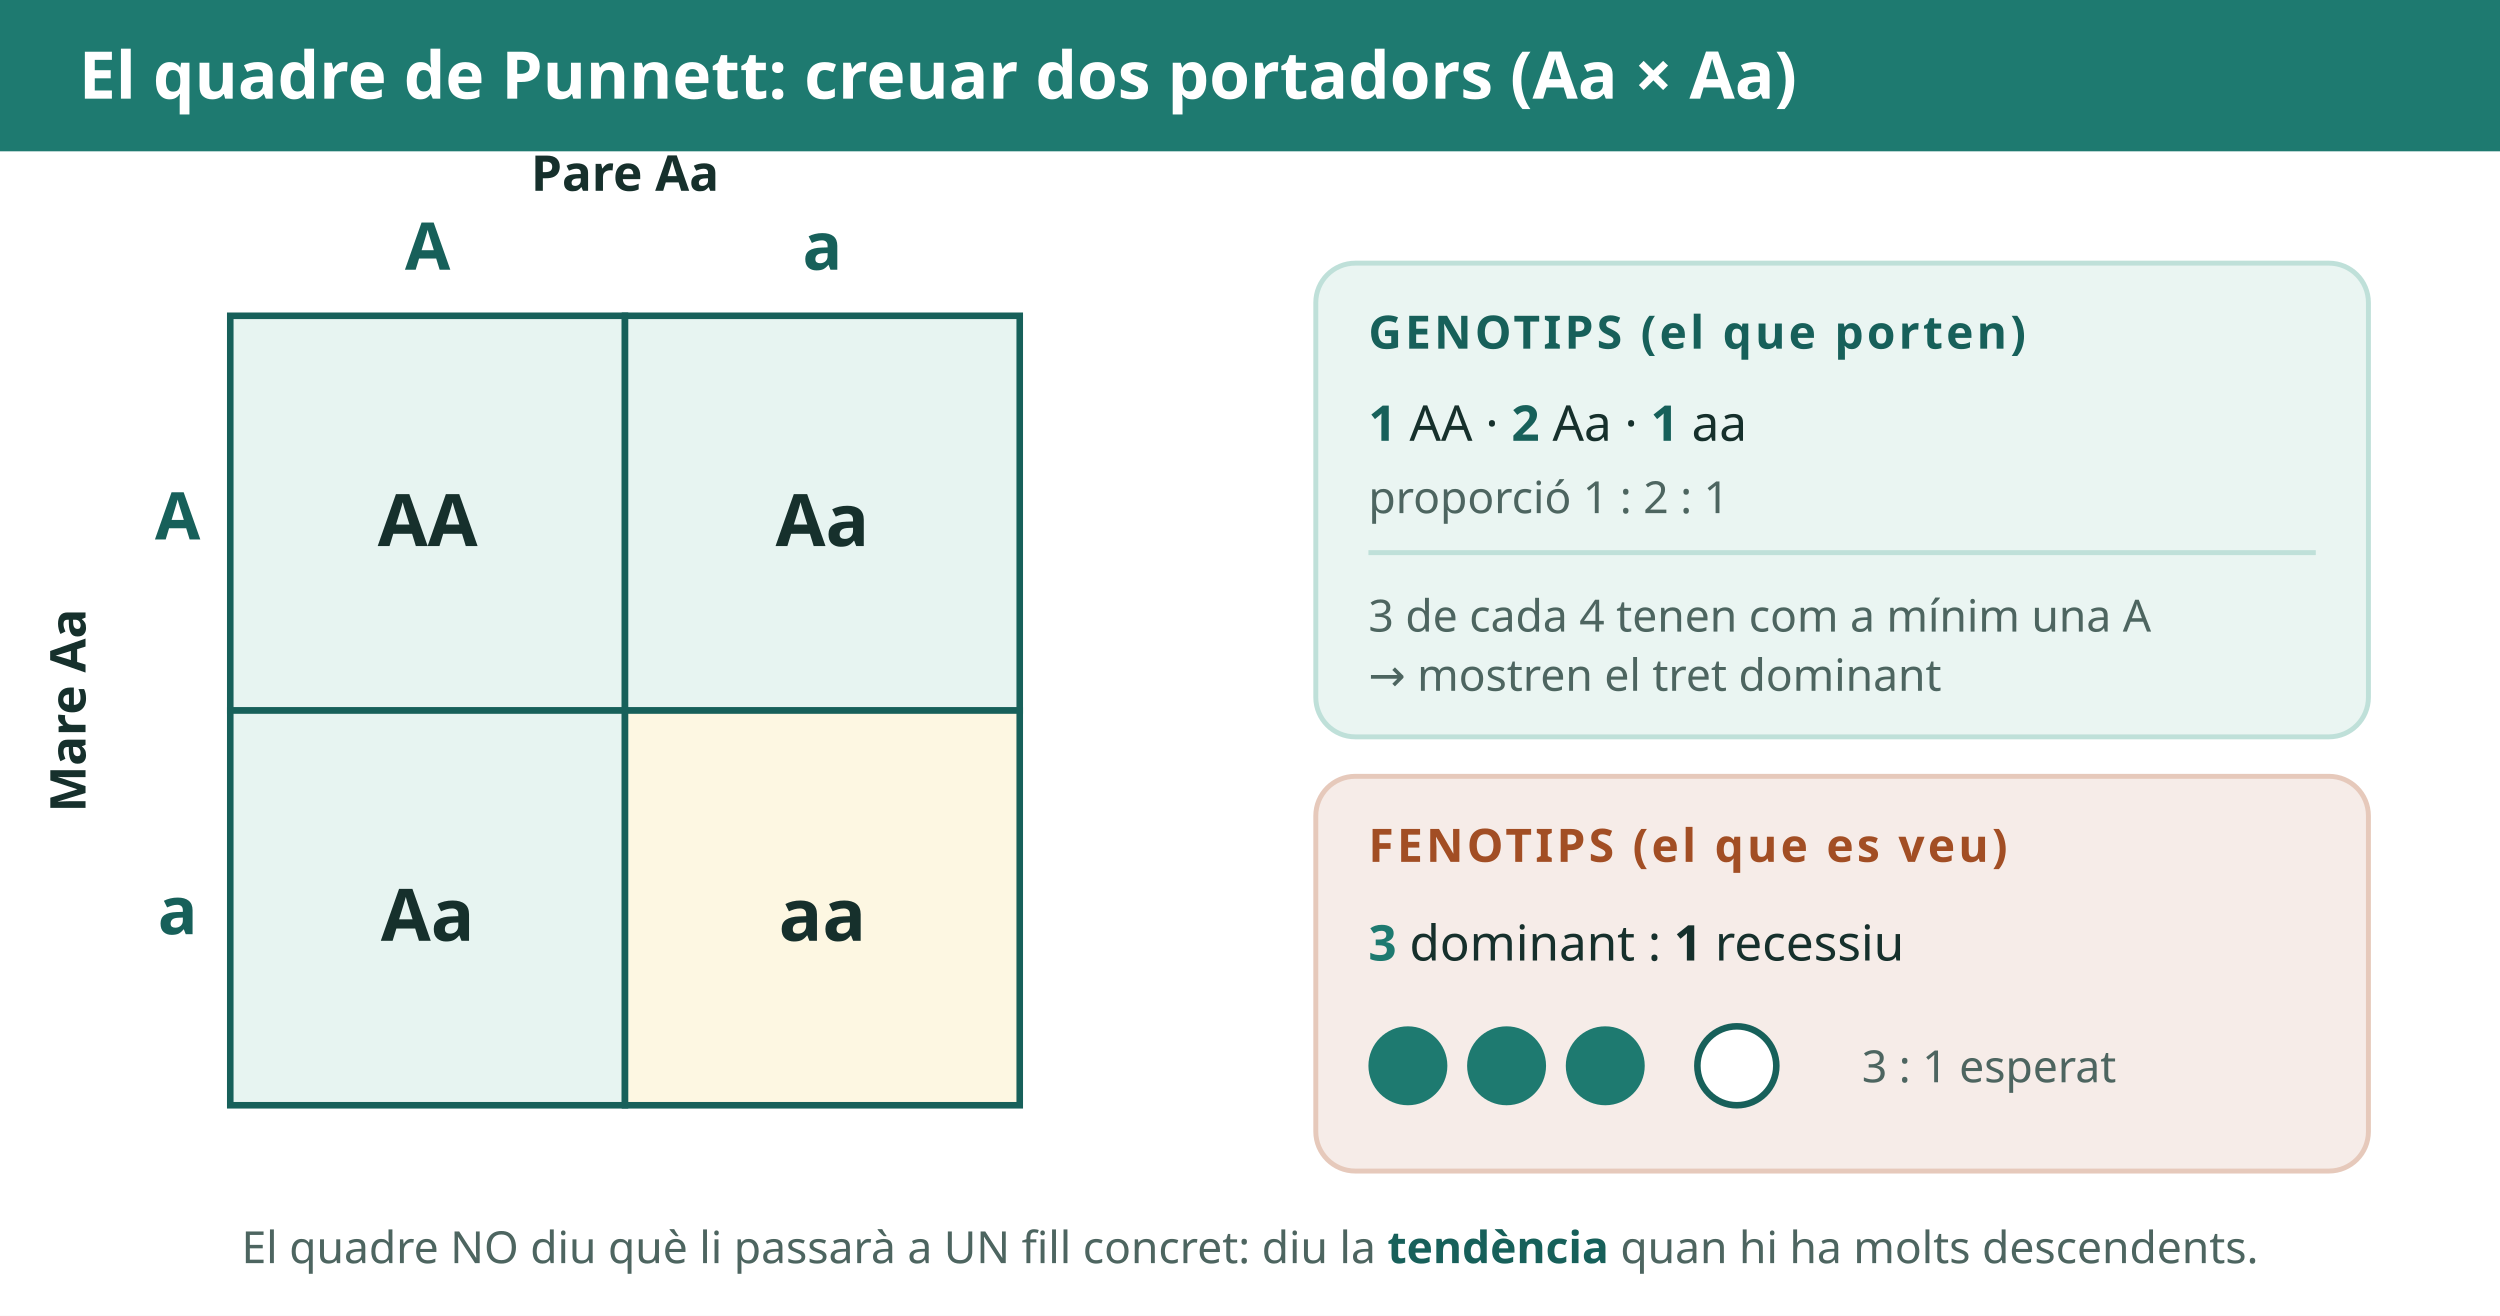
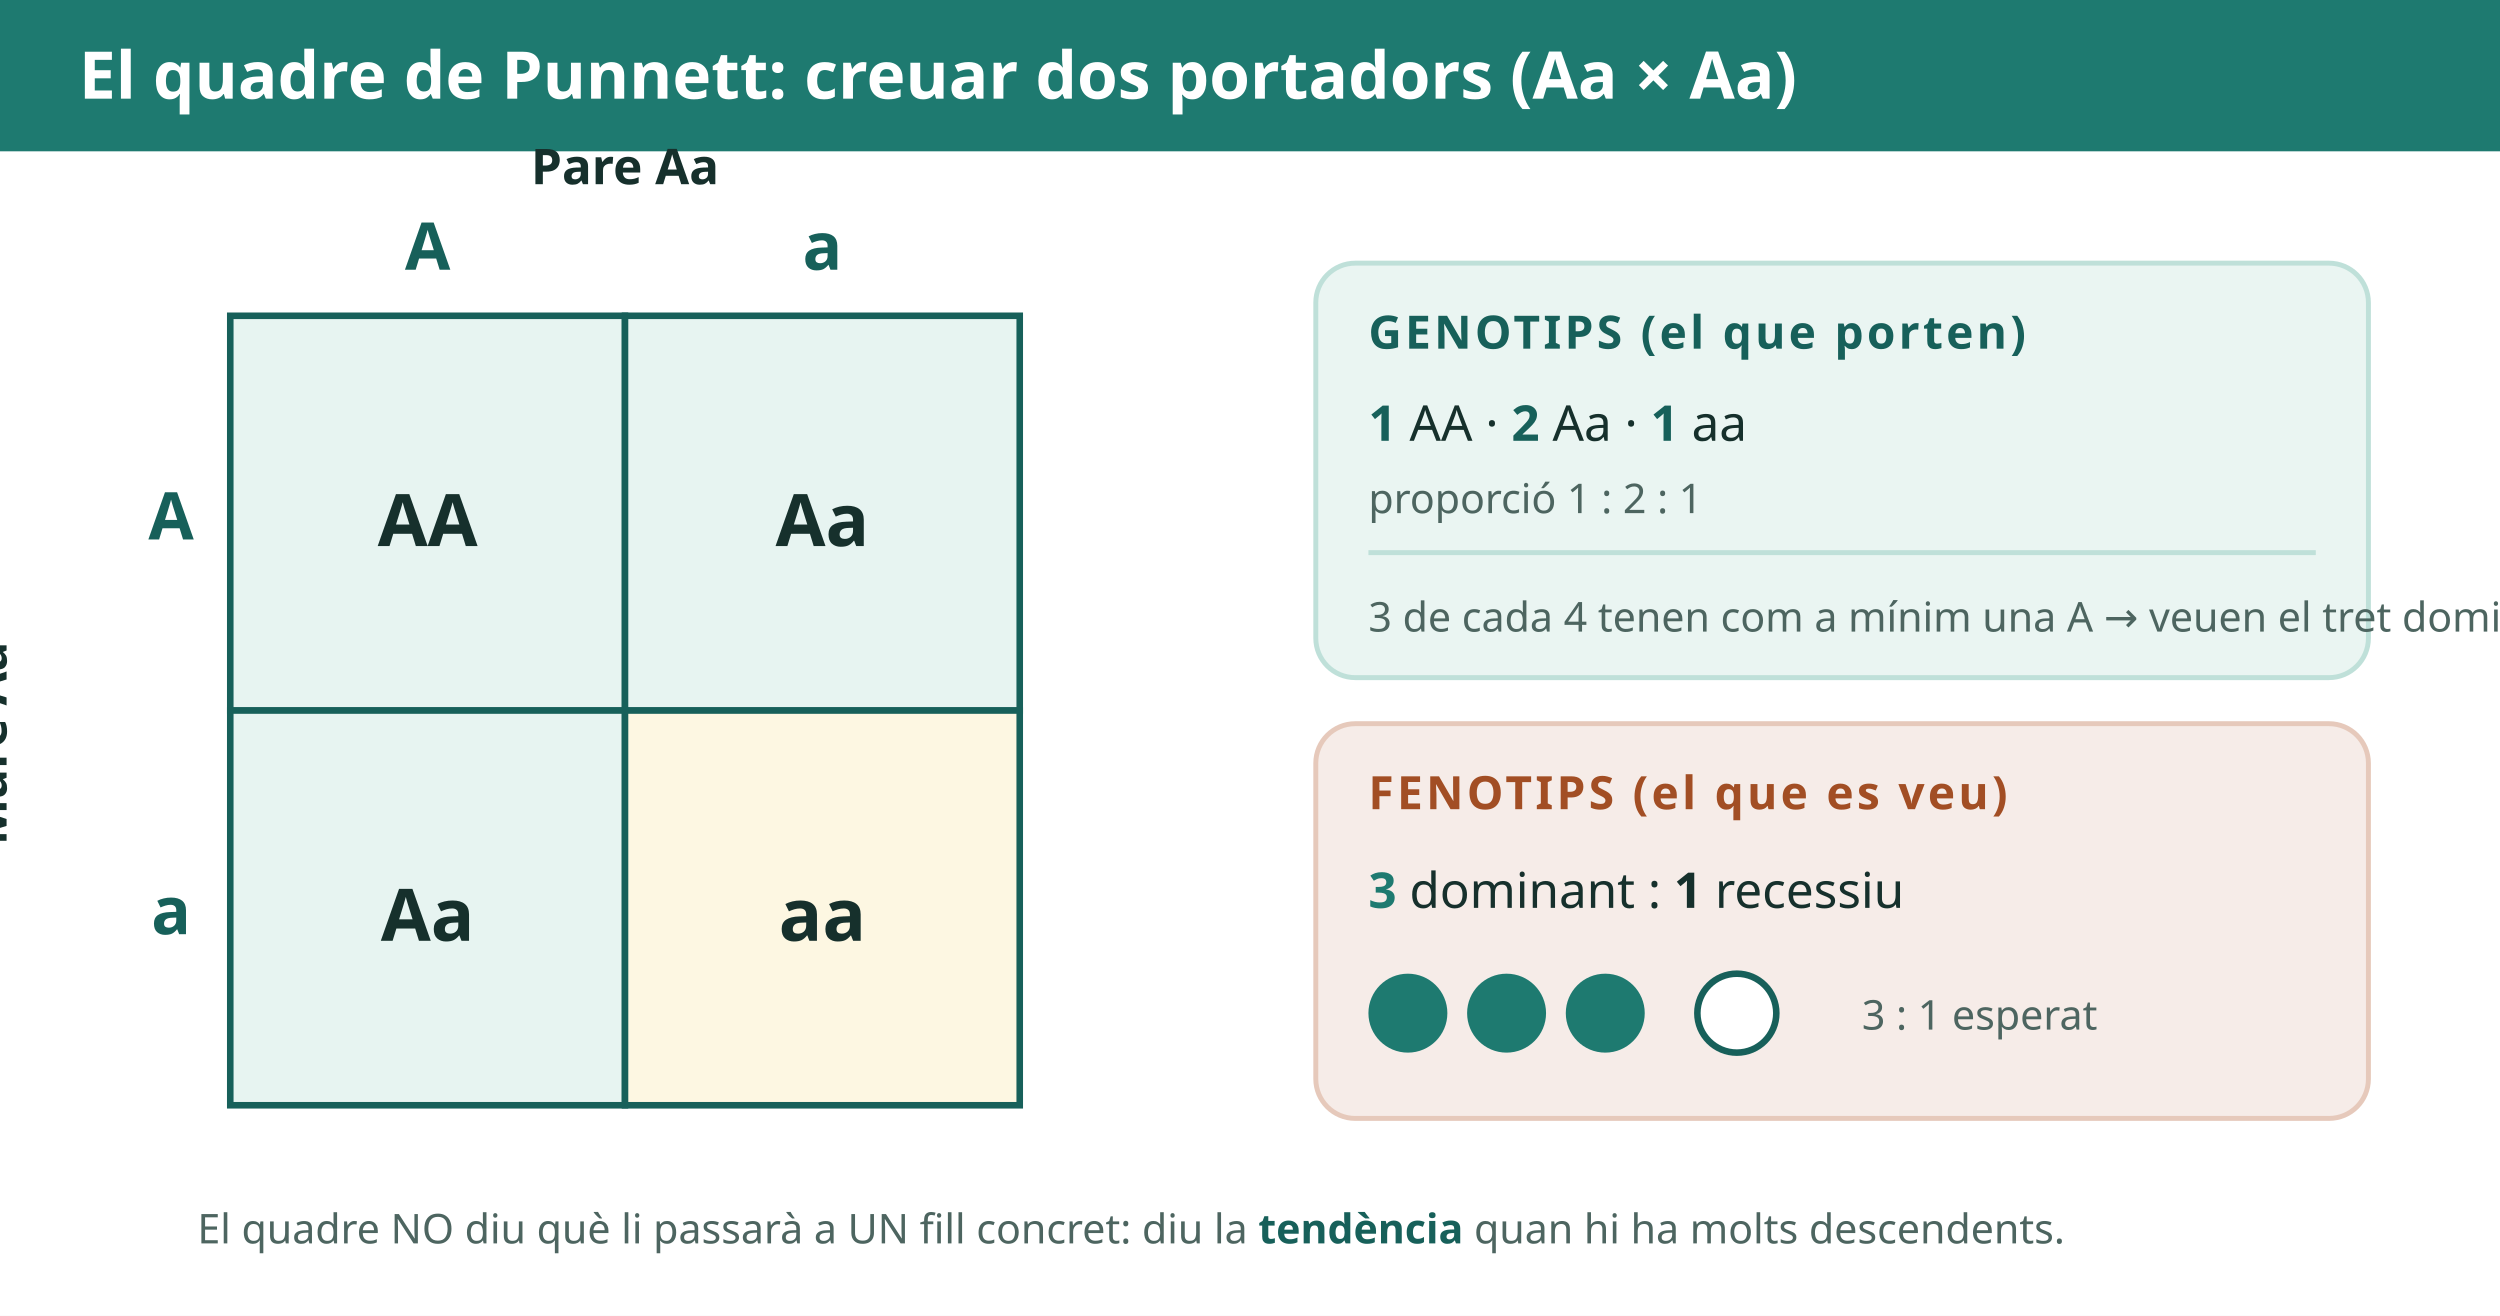
<svg xmlns="http://www.w3.org/2000/svg" viewBox="0 0 760 400" font-family="'Fira Sans Extra Condensed','Segoe UI',sans-serif">
  <defs>
    <style>
      .ink{fill:#16302c}.mut{fill:#4d6560}
      .hd{font-size:20px;font-weight:800;fill:#ffffff}
-       .lbl{font-size:15px;fill:#16302c}.sm{font-size:13.5px;fill:#4d6560}
+       .lbl{font-size:15px;fill:#16302c}.sm{font-size:12.5px;fill:#4d6560}
      .gam{font-size:20px;font-weight:800;fill:#17605A}
      .cell{font-size:22px;font-weight:800;fill:#16302c}
      .dom{fill:#1E7A70}.rec{fill:#ffffff;stroke:#17605A;stroke-width:2}
    </style>
  </defs>
  <rect x="0" y="0" width="760" height="400" fill="#ffffff" />
  <rect x="0" y="0" width="760" height="46" fill="#1E7A70" />
  <text x="24" y="30" class="hd">El quadre de Punnett: creuar dos portadors (Aa × Aa)</text>
  <g transform="translate(60,86)">
-     <text x="130" y="-28" text-anchor="middle" class="lbl" font-weight="700">Pare Aa</text>
-     <text x="-34" y="130" text-anchor="middle" class="lbl" font-weight="700" transform="rotate(-90,-34,130)">Mare Aa</text>
+     <text x="130" y="-30" text-anchor="middle" class="lbl" font-weight="700">Pare Aa</text>
+     <text x="-58" y="140" text-anchor="middle" class="lbl" font-weight="700" transform="rotate(-90,-58,140)">Mare Aa</text>
    <text x="70" y="-4" text-anchor="middle" class="gam">A</text>
    <text x="190" y="-4" text-anchor="middle" class="gam">a</text>
-     <text x="-6" y="78" text-anchor="middle" class="gam">A</text>
-     <text x="-6" y="198" text-anchor="middle" class="gam">a</text>
+     <text x="-8" y="78" text-anchor="middle" class="gam">A</text>
+     <text x="-8" y="198" text-anchor="middle" class="gam">a</text>
    <rect x="10" y="10" width="120" height="120" fill="#e7f4f1" stroke="#17605A" stroke-width="2" />
    <rect x="130" y="10" width="120" height="120" fill="#e7f4f1" stroke="#17605A" stroke-width="2" />
    <rect x="10" y="130" width="120" height="120" fill="#e7f4f1" stroke="#17605A" stroke-width="2" />
    <rect x="130" y="130" width="120" height="120" fill="#fdf7e2" stroke="#17605A" stroke-width="2" />
    <text x="70" y="80" text-anchor="middle" class="cell">AA</text>
    <text x="190" y="80" text-anchor="middle" class="cell">Aa</text>
    <text x="70" y="200" text-anchor="middle" class="cell">Aa</text>
    <text x="190" y="200" text-anchor="middle" class="cell">aa</text>
  </g>
  <g transform="translate(400,80)">
-     <rect x="0" y="0" width="320" height="144" rx="12" fill="#EAF5F2" stroke="#bfe0d9" stroke-width="1.5" />
+     <rect x="0" y="0" width="320" height="126" rx="12" fill="#EAF5F2" stroke="#bfe0d9" stroke-width="1.5" />
    <text x="16" y="26" font-size="14" font-weight="800" fill="#17605A" letter-spacing="1">GENOTIPS (el que porten)</text>
    <text x="16" y="54" class="lbl">
      <tspan font-weight="800" fill="#17605A">1</tspan> AA  ·  <tspan font-weight="800" fill="#17605A">2</tspan> Aa  ·  <tspan font-weight="800" fill="#17605A">1</tspan> aa</text>
    <text x="16" y="76" class="sm">proporció 1 : 2 : 1</text>
    <line x1="16" y1="88" x2="304" y2="88" stroke="#bfe0d9" stroke-width="1.5" />
-     <text x="16" y="112" class="sm">3 de cada 4 tenen com a mínim una A</text>
-     <text x="16" y="130" class="sm">→ mostren el tret dominant</text>
-     <rect x="0" y="156" width="320" height="120" rx="12" fill="#f6ece8" stroke="#e6c9bb" stroke-width="1.5" />
-     <text x="16" y="182" font-size="14" font-weight="800" fill="#a24e24" letter-spacing="1">FENOTIPS (el que es veu)</text>
-     <text x="16" y="212" class="lbl">
+     <text x="16" y="112" class="sm">3 de cada 4 tenen com a mínim una A → veuen el tret dominant</text>
+     <rect x="0" y="140" width="320" height="120" rx="12" fill="#f6ece8" stroke="#e6c9bb" stroke-width="1.5" />
+     <text x="16" y="166" font-size="14" font-weight="800" fill="#a24e24" letter-spacing="1">FENOTIPS (el que es veu)</text>
+     <text x="16" y="196" class="lbl">
      <tspan font-weight="800" fill="#1E7A70">3</tspan> dominant  :  <tspan font-weight="800" fill="#16302c">1</tspan> recessiu</text>
-     <g transform="translate(16,230)">
+     <g transform="translate(16,214)">
      <circle cx="12" cy="14" r="12" class="dom" />
      <circle cx="42" cy="14" r="12" class="dom" />
      <circle cx="72" cy="14" r="12" class="dom" />
      <circle cx="112" cy="14" r="12" class="rec" />
      <text x="150" y="19" class="sm">3 : 1 esperat</text>
    </g>
  </g>
-   <text x="380" y="384" text-anchor="middle" class="sm">El quadre NO diu què li passarà a UN fill concret: diu la <tspan font-weight="700" fill="#17605A">tendència</tspan> quan hi ha molts descendents.</text>
+   <text x="60" y="378" class="sm">El quadre NO diu què li passarà a UN fill concret: diu la <tspan font-weight="700" fill="#17605A">tendència</tspan> quan hi ha molts descendents.</text>
</svg>
